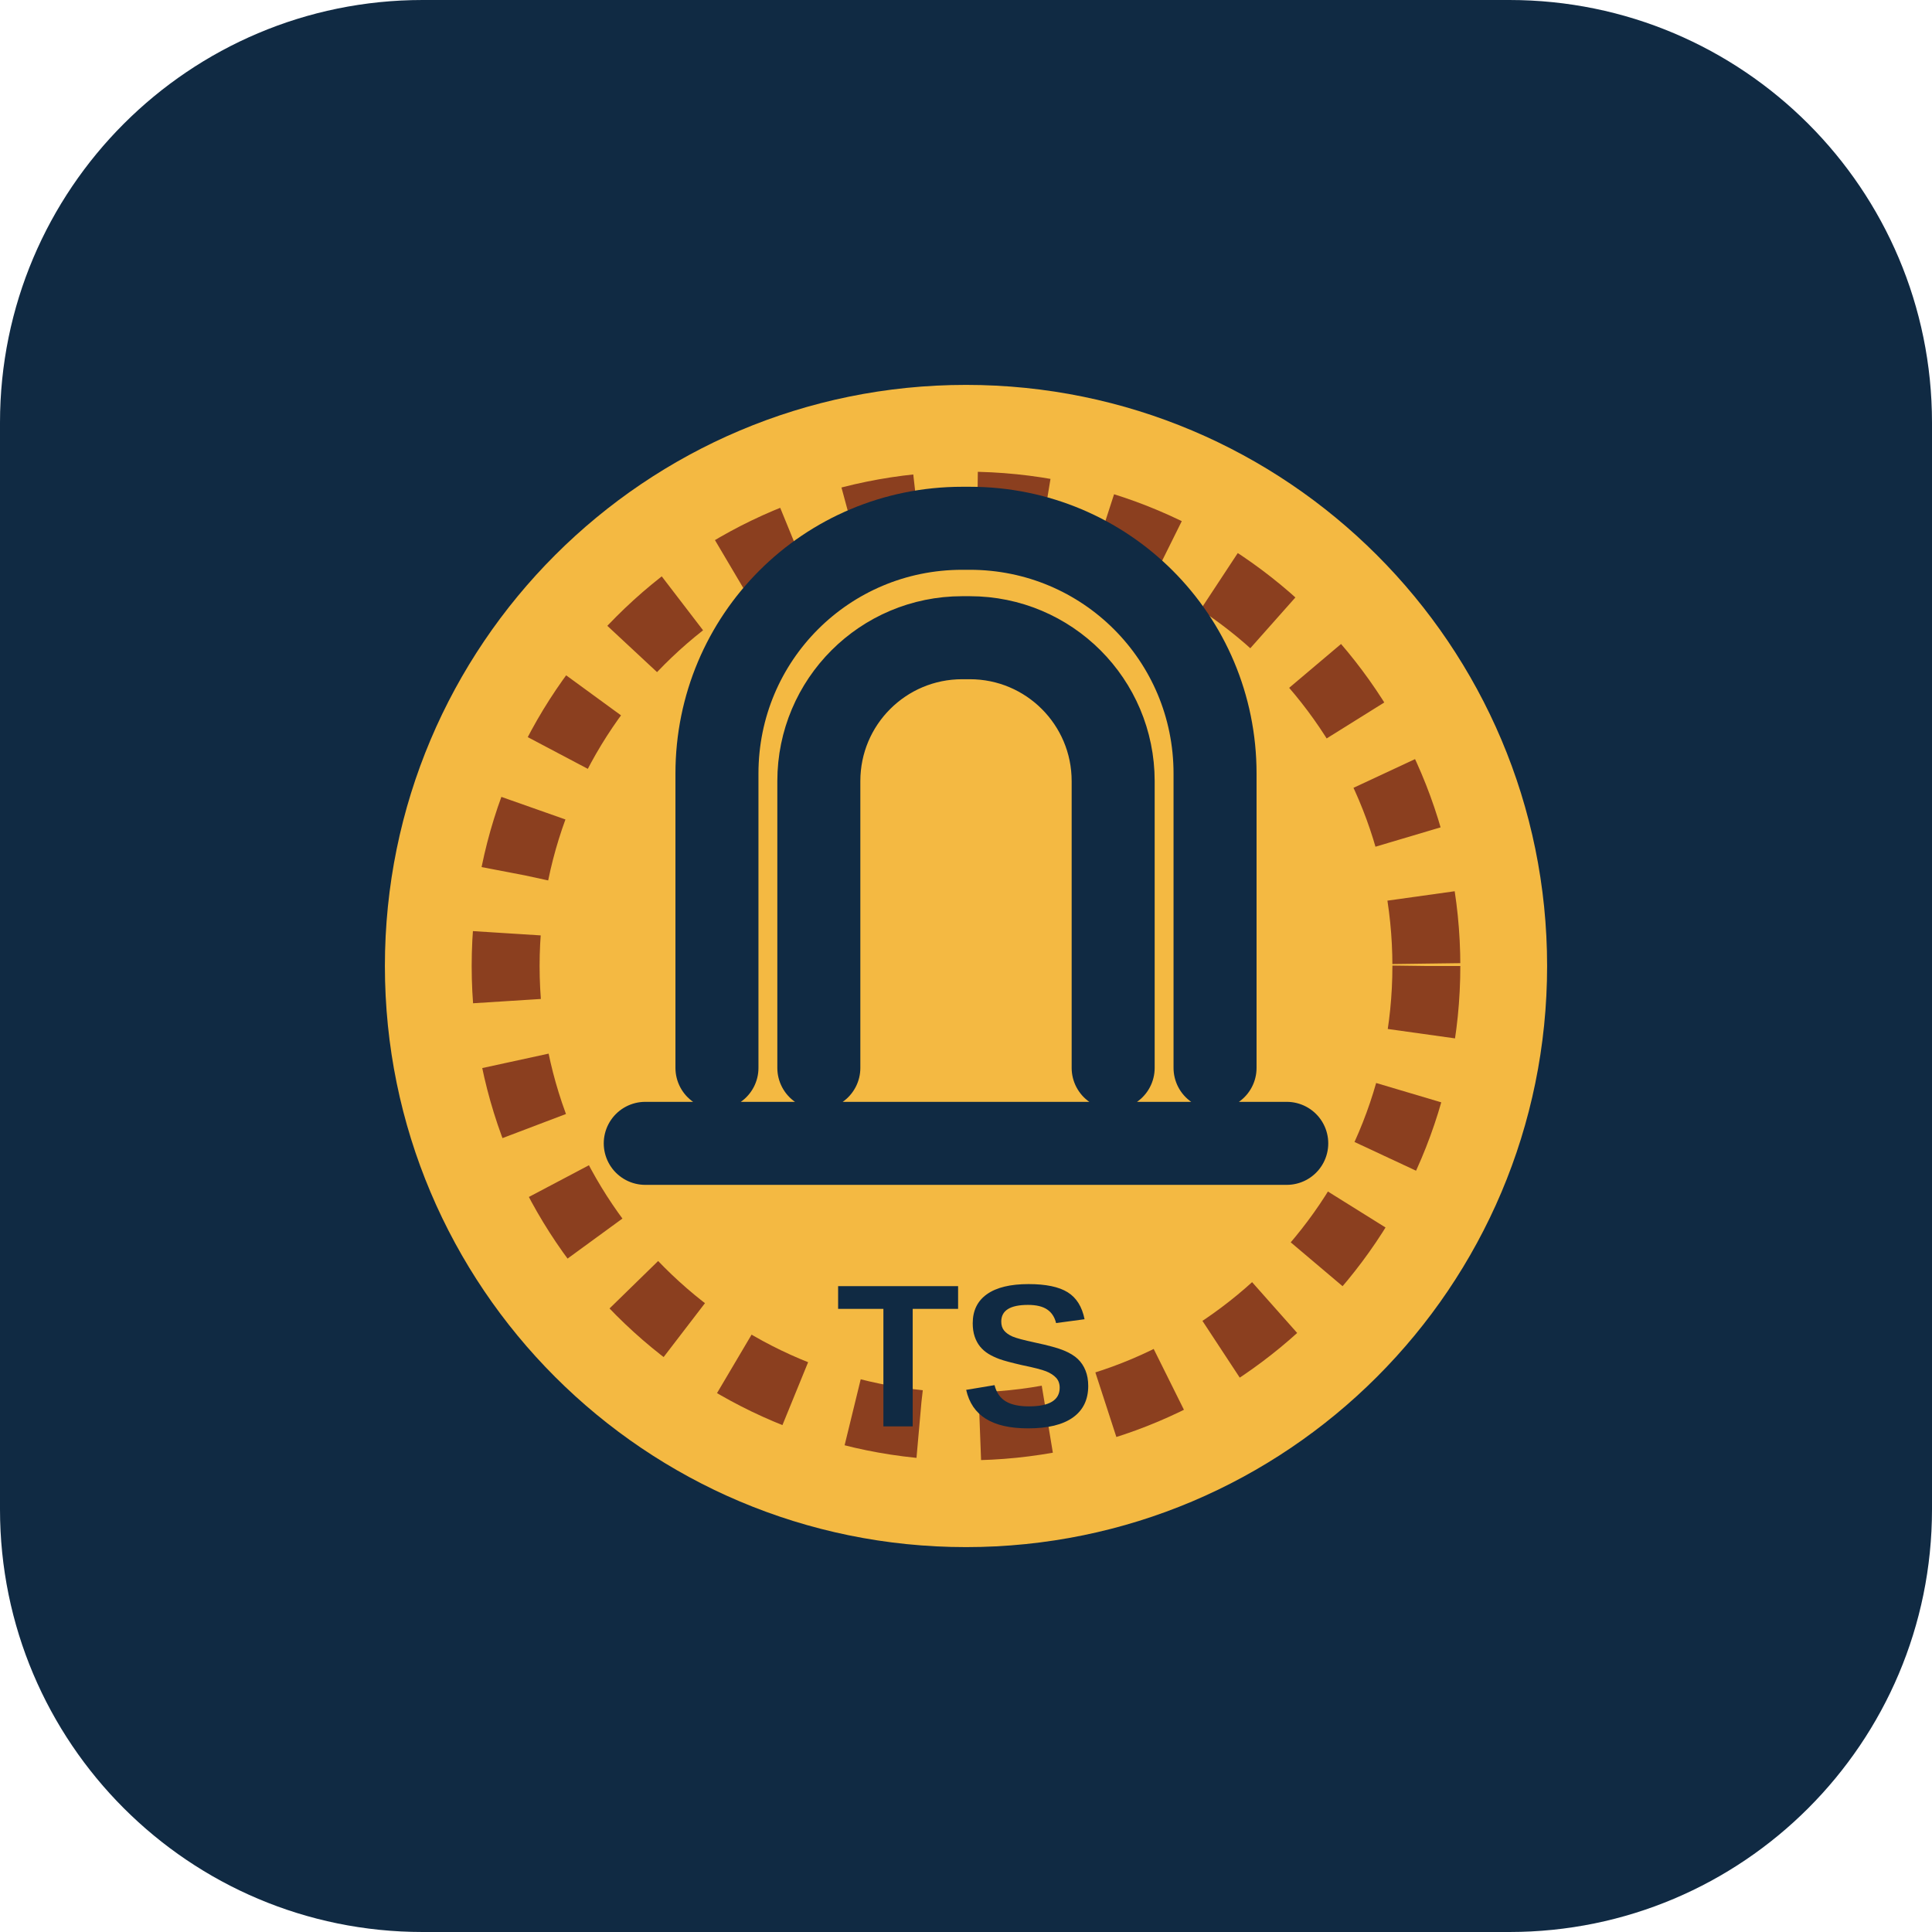
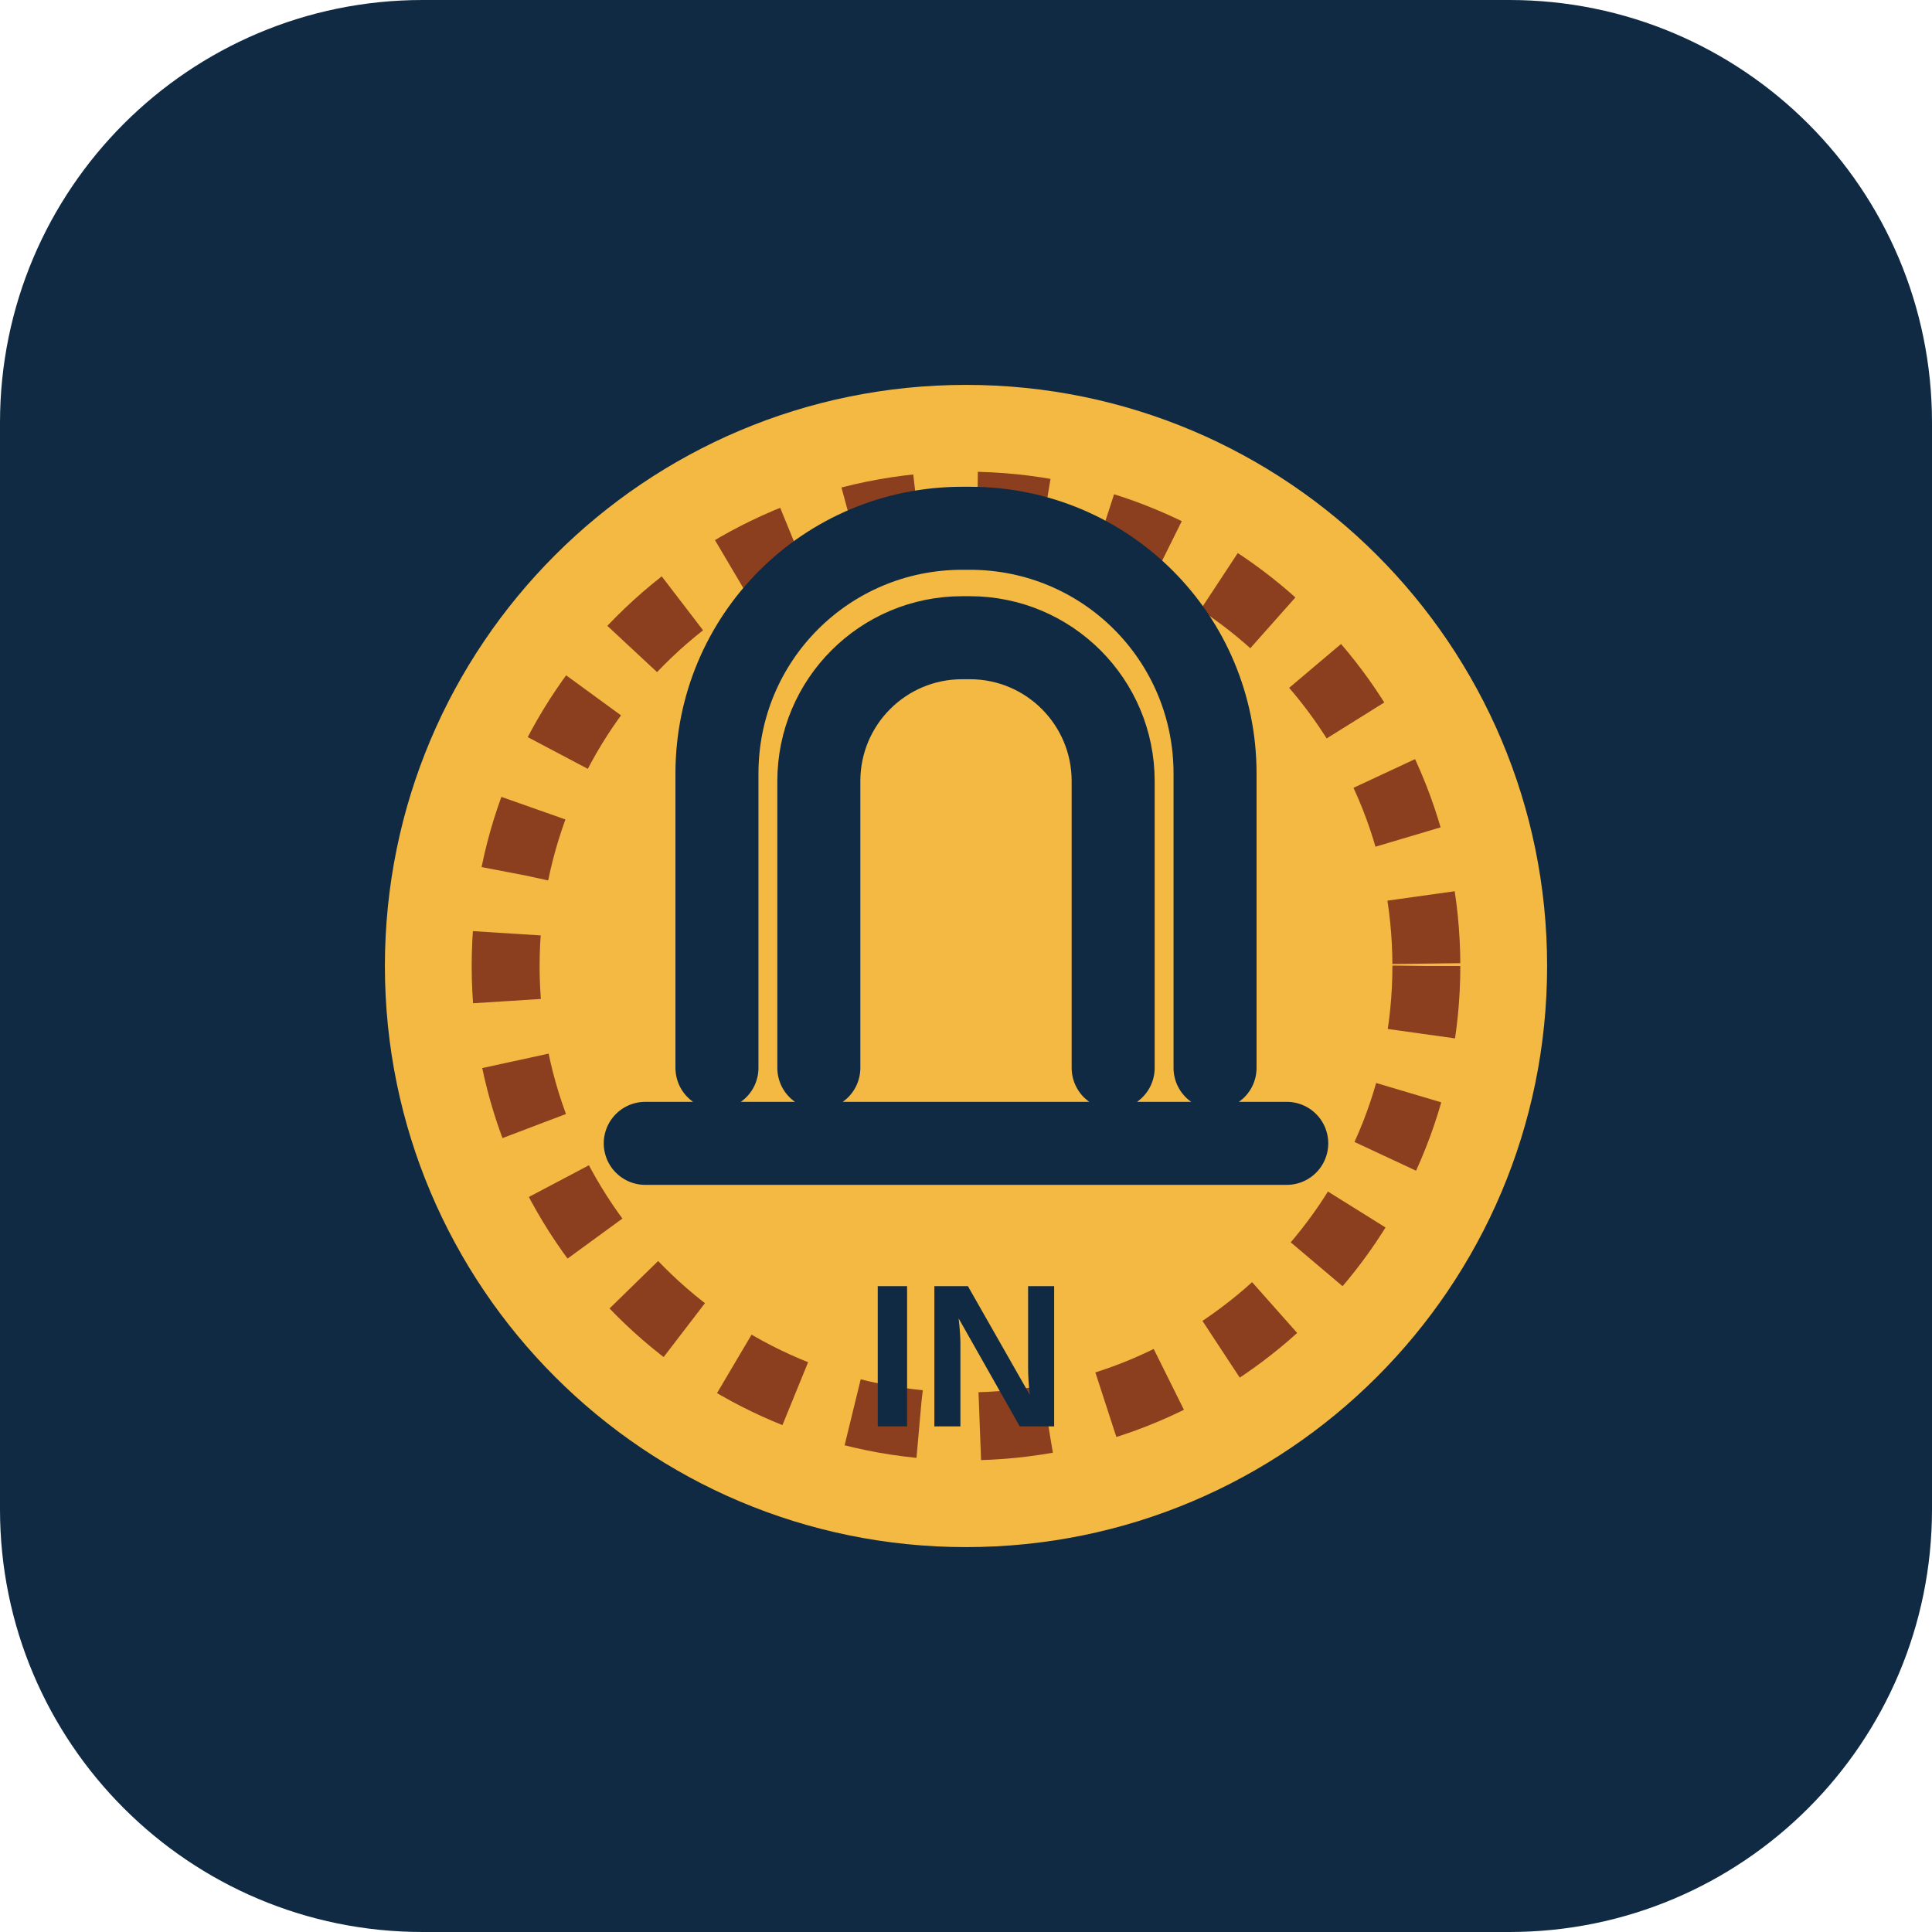
- <svg xmlns="http://www.w3.org/2000/svg" viewBox="0 0 512 512" role="img" aria-label="Telangana Stamp Passport icon">
+ <svg xmlns="http://www.w3.org/2000/svg" viewBox="0 0 512 512" role="img" aria-label="India Stamp Passport icon">
  <rect width="512" height="512" rx="112" fill="#102a43" />
  <circle cx="256" cy="256" r="154" fill="#f4b942" />
  <circle cx="256" cy="256" r="122" fill="none" stroke="#8b3f1f" stroke-width="18" stroke-dasharray="18 16" />
  <path d="M171 303h170M190 283V205c0-36 29-65 65-65h2c36 0 65 29 65 65v78M217 283v-76c0-21 17-38 38-38h2c21 0 38 17 38 38v76" fill="none" stroke="#102a43" stroke-width="22" stroke-linecap="round" />
-   <text x="256" y="378" text-anchor="middle" font-family="Arial, sans-serif" font-size="54" font-weight="800" fill="#102a43">TS</text>
+   <text x="256" y="378" text-anchor="middle" font-family="Arial, sans-serif" font-size="54" font-weight="800" fill="#102a43">IN</text>
</svg>
